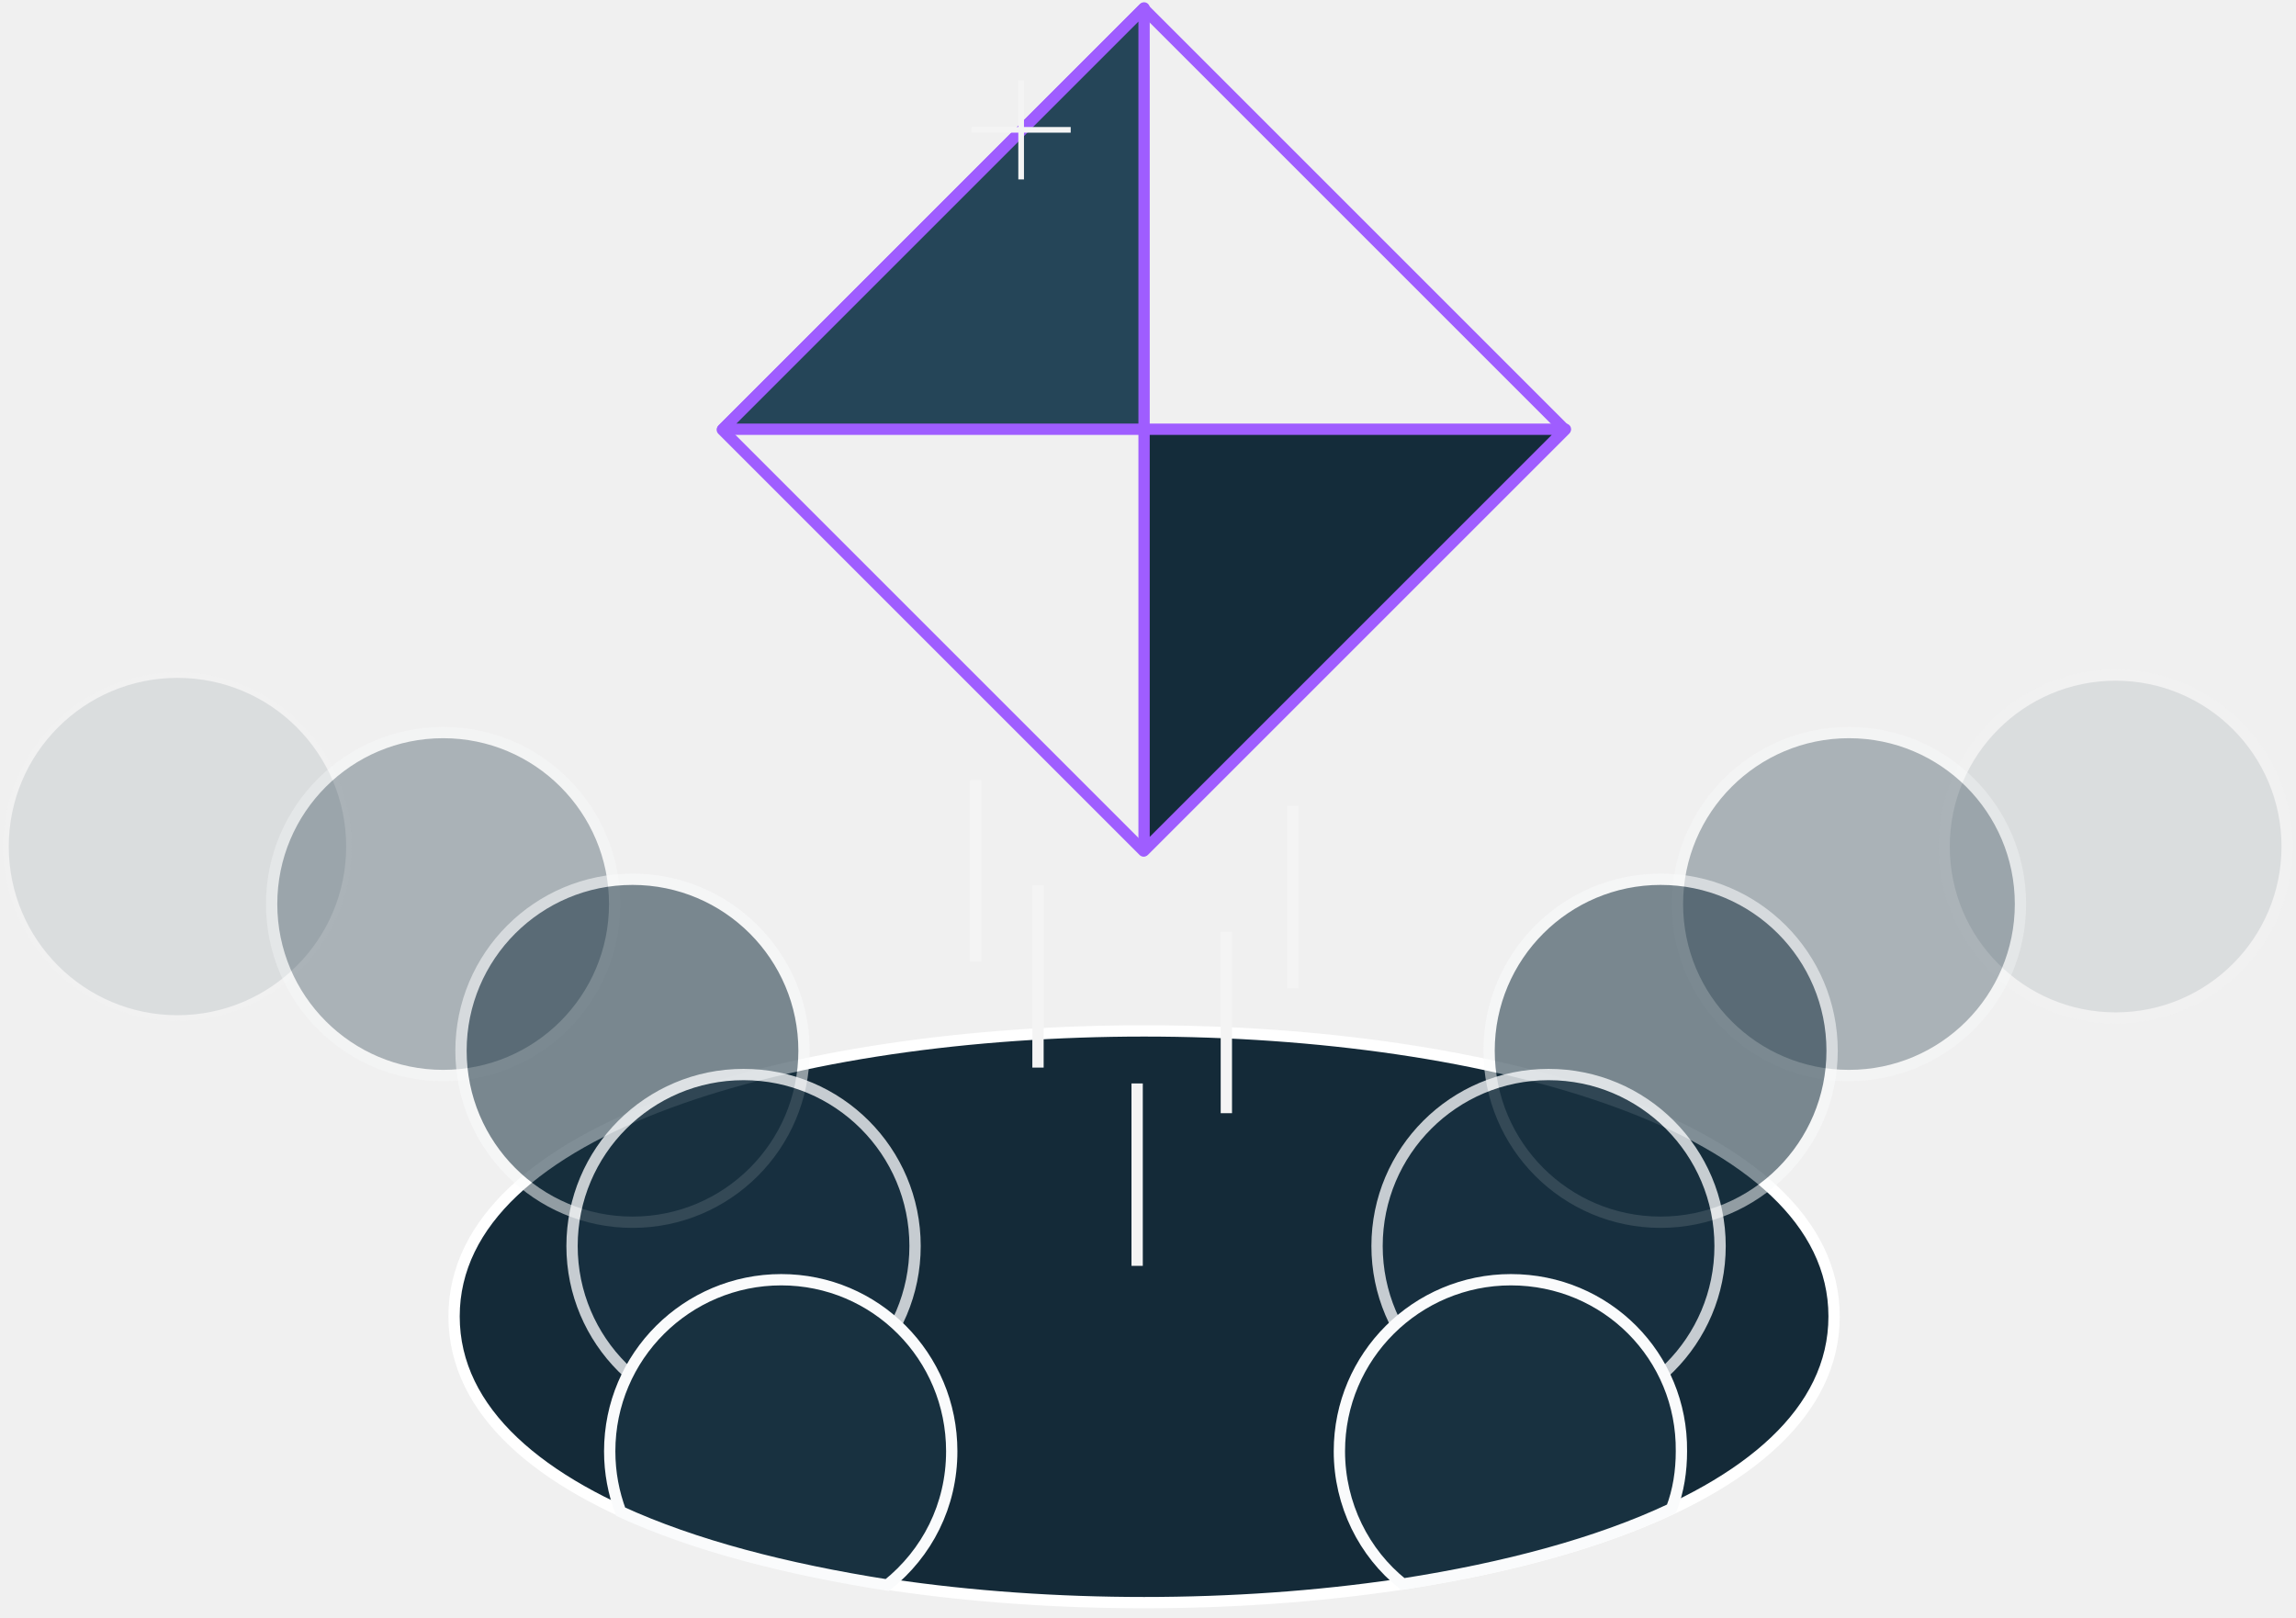
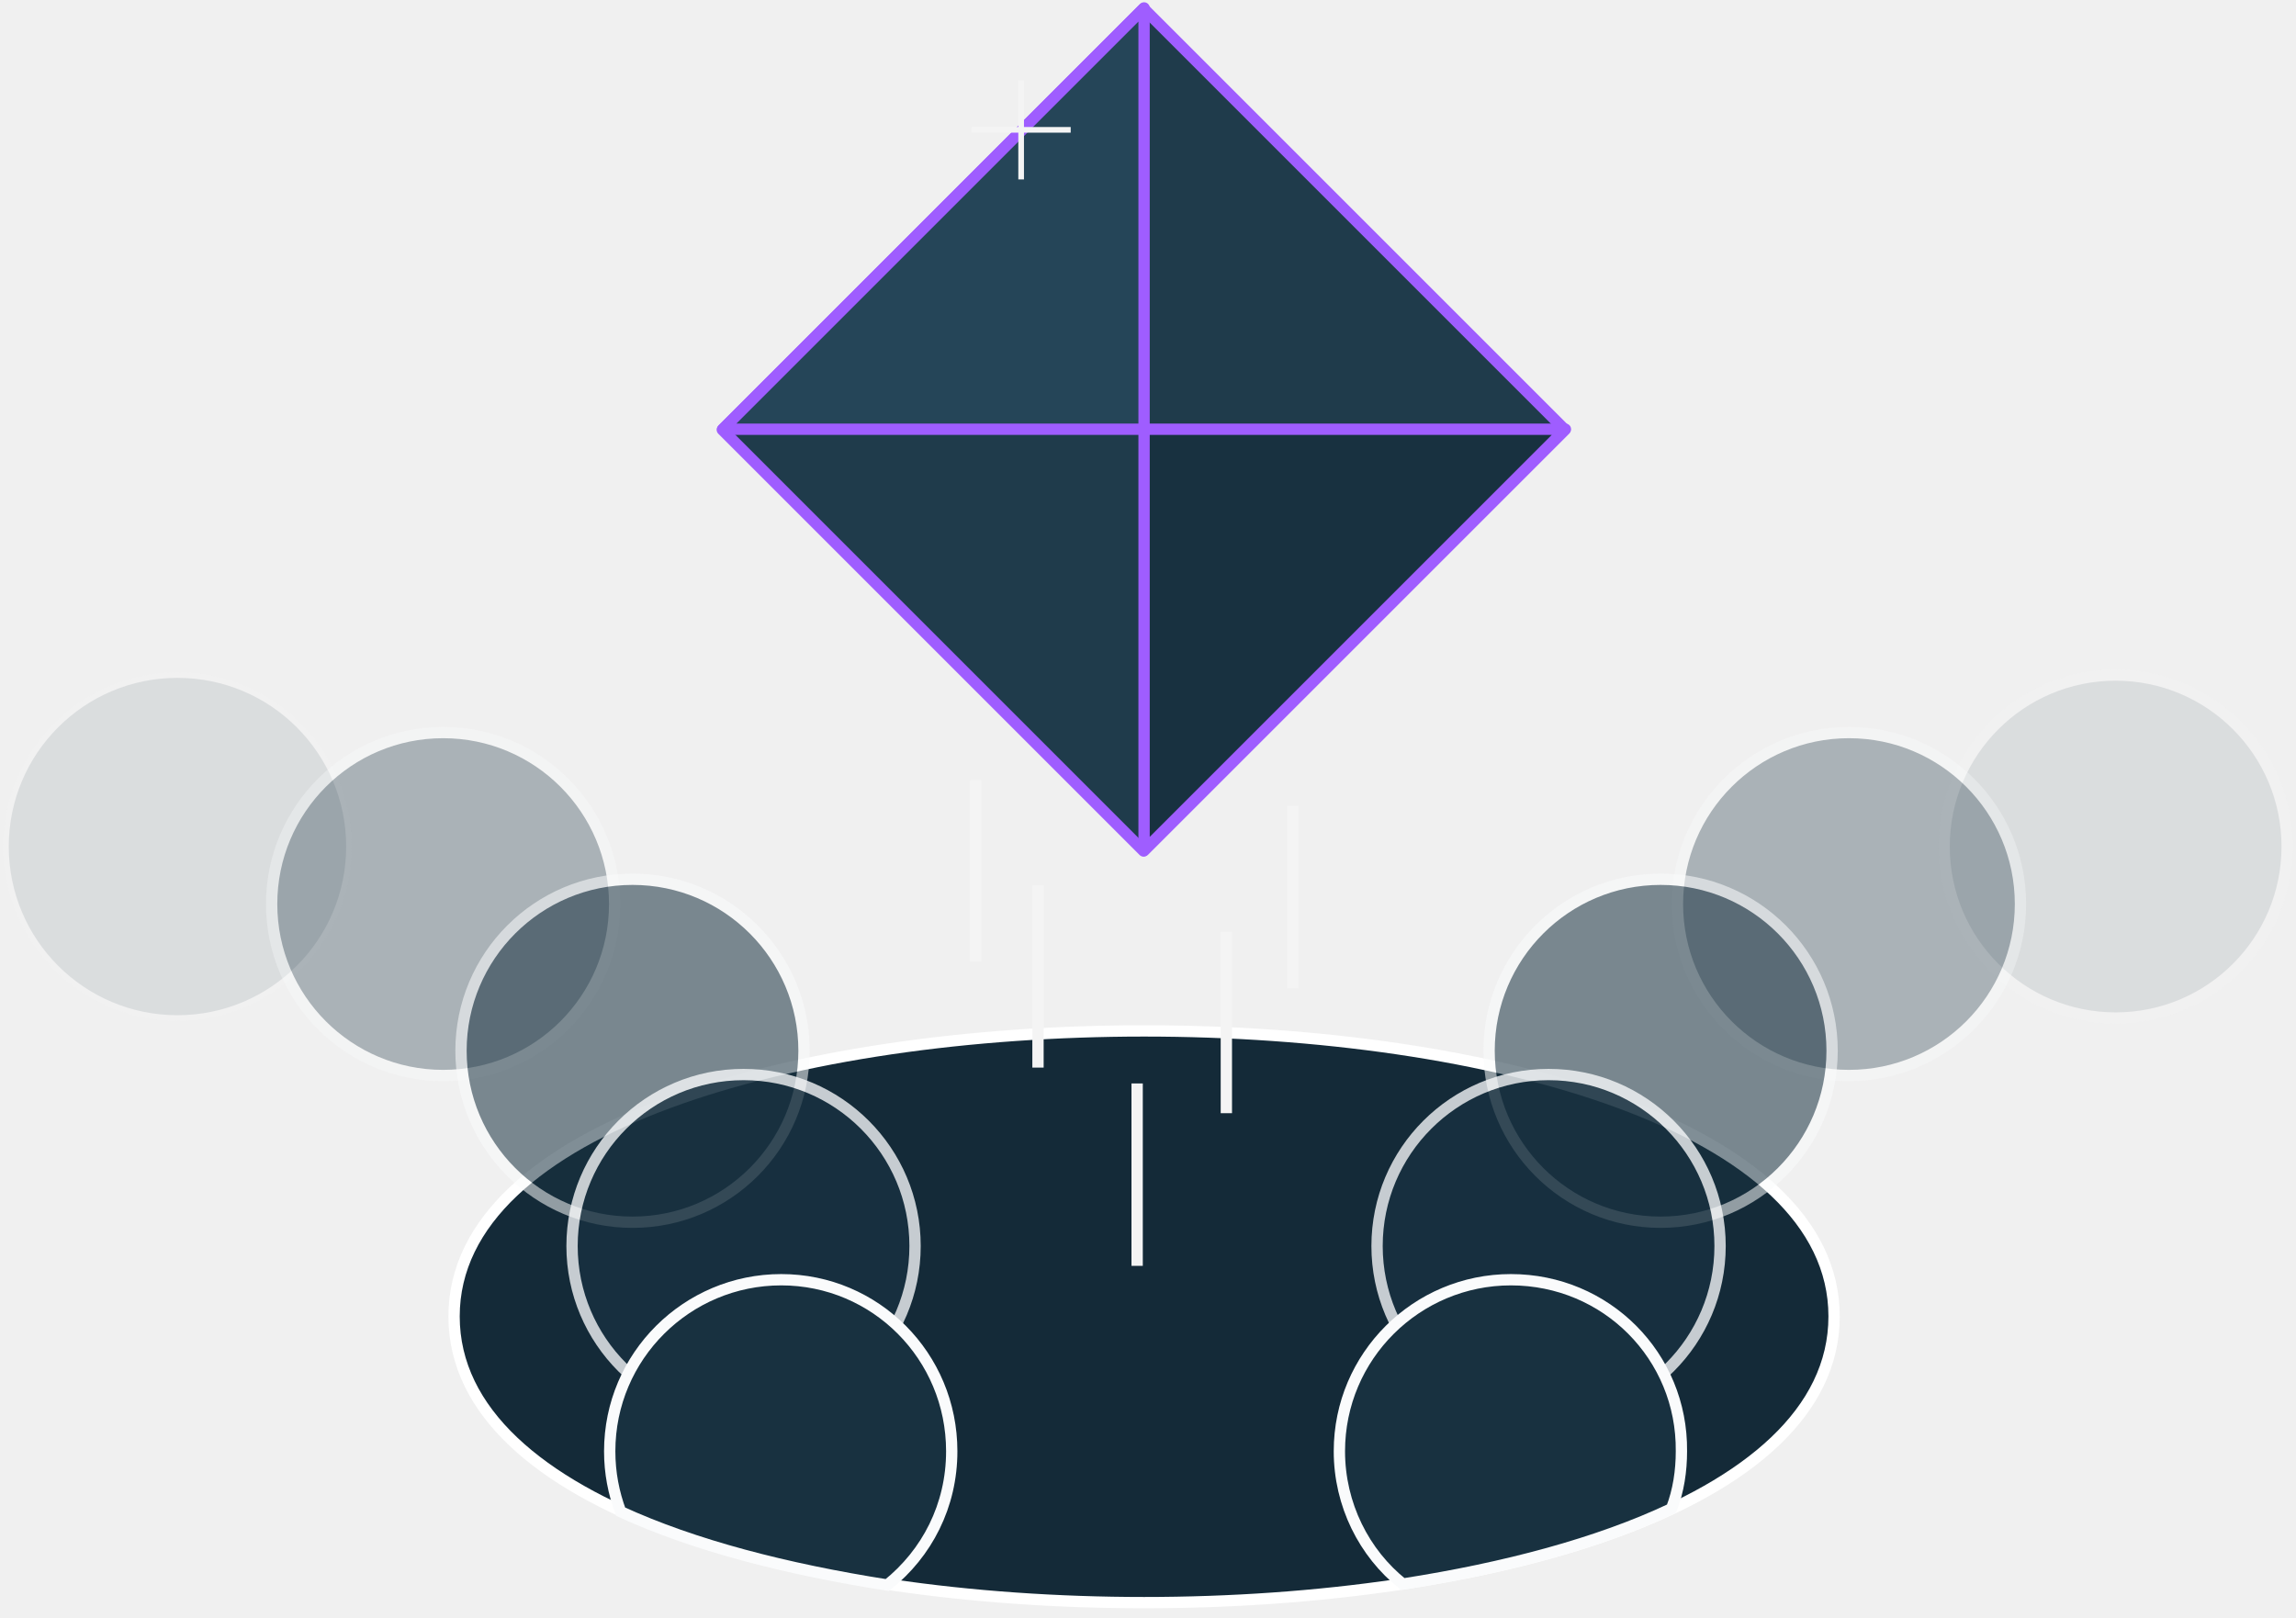
<svg xmlns="http://www.w3.org/2000/svg" width="203" height="143" viewBox="0 0 203 143">
  <g fill="none" fill-rule="evenodd">
-     <path fill="#142A38" fill-rule="nonzero" stroke="#FFF" d="M40.146 116.405c0-33.66 122.014-33.66 122.014 0 0 33.747-122.014 33.747-122.014 0z" />
-     <path stroke="#9F5DFF" stroke-linejoin="round" d="M74.772 11.662L127.452 11.662 127.452 64.341 74.772 64.341z" transform="rotate(-45 101.112 38.001)" />
-     <path fill="#254558" fill-rule="nonzero" stroke="#9F5DFF" stroke-linejoin="round" d="M63.9 37.954L101.153 0.701 101.153 37.954z" />
-     <path fill="#142C3A" fill-rule="nonzero" stroke="#9F5DFF" stroke-linejoin="round" d="M138.406 37.954L101.153 75.207 101.153 37.954z" />
-     <circle cx="15.69" cy="74.857" r="15.164" fill="#183140" fill-rule="nonzero" stroke="#FAFBFC" stroke-width=".5" opacity=".1" />
-     <circle cx="39.181" cy="79.941" r="15.164" fill="#183140" fill-rule="nonzero" stroke="#FAFBFC" opacity=".325" />
-     <circle cx="55.923" cy="92.914" r="15.164" fill="#183140" fill-rule="nonzero" stroke="#FAFBFC" opacity=".55" />
-     <circle cx="65.741" cy="110.181" r="15.164" fill="#183140" fill-rule="nonzero" stroke="#FAFBFC" opacity=".775" />
-     <path fill="#183140" fill-rule="nonzero" stroke="#FAFBFC" d="M69.072 113.162c-8.328 0-15.165 6.75-15.165 15.164 0 1.928.351 3.681.965 5.347 6.486 2.98 14.638 5.084 23.579 6.486 3.506-2.805 5.697-7.012 5.697-11.833 0-8.415-6.75-15.164-15.076-15.164z" />
-     <circle cx="187.054" cy="74.857" r="15.164" fill="#183140" fill-rule="nonzero" stroke="#FAFBFC" opacity=".1" />
-     <circle cx="163.475" cy="79.941" r="15.164" fill="#183140" fill-rule="nonzero" stroke="#FAFBFC" opacity=".325" />
-     <circle cx="146.821" cy="92.914" r="15.164" fill="#183140" fill-rule="nonzero" stroke="#FAFBFC" opacity=".55" />
-     <circle cx="136.916" cy="110.181" r="15.164" fill="#183140" fill-rule="nonzero" stroke="#FAFBFC" opacity=".775" />
-     <path fill="#183140" fill-rule="nonzero" stroke="#FAFBFC" d="M133.585 113.162c-8.327 0-15.164 6.75-15.164 15.164 0 4.733 2.191 9.028 5.61 11.746 9.028-1.403 17.268-3.594 23.754-6.662.614-1.578.877-3.331.877-5.084.087-8.415-6.662-15.164-15.077-15.164z" />
-     <g stroke="#F4F4F4" stroke-width=".5">
-       <path d="M0 4.47L8.765 4.47M4.383.088L4.383 8.853" transform="translate(85.901 7.012)" />
+     <g>
+       <g transform="translate(-927 -719) translate(927 719)">
+         <path fill="#142A38" fill-rule="nonzero" stroke="#FFF" d="M40.146 116.405c0-33.66 122.014-33.66 122.014 0 0 33.747-122.014 33.747-122.014 0z" />
+         <path fill="#1F3B4B" stroke="#9F5DFF" stroke-linejoin="round" d="M74.772 11.662L127.452 11.662 127.452 64.341 74.772 64.341z" transform="rotate(-45 101.112 38.001)" />
+         <path fill="#254558" fill-rule="nonzero" stroke="#9F5DFF" stroke-linejoin="round" d="M63.9 37.954L101.153 0.701 101.153 37.954z" />
+         <path fill="#183140" fill-rule="nonzero" stroke="#9F5DFF" stroke-linejoin="round" d="M138.406 37.954L101.153 75.207 101.153 37.954z" />
+         <circle cx="15.69" cy="74.857" r="15.164" fill="#183140" fill-rule="nonzero" stroke="#FAFBFC" stroke-width=".5" opacity=".1" />
+         <circle cx="39.181" cy="79.941" r="15.164" fill="#183140" fill-rule="nonzero" stroke="#FAFBFC" opacity=".325" />
+         <circle cx="55.923" cy="92.914" r="15.164" fill="#183140" fill-rule="nonzero" stroke="#FAFBFC" opacity=".55" />
+         <circle cx="65.741" cy="110.181" r="15.164" fill="#183140" fill-rule="nonzero" stroke="#FAFBFC" opacity=".775" />
+         <path fill="#183140" fill-rule="nonzero" stroke="#FAFBFC" d="M69.072 113.162c-8.328 0-15.165 6.75-15.165 15.164 0 1.928.351 3.681.965 5.347 6.486 2.98 14.638 5.084 23.579 6.486 3.506-2.805 5.697-7.012 5.697-11.833 0-8.415-6.75-15.164-15.076-15.164z" />
+         <circle cx="187.054" cy="74.857" r="15.164" fill="#183140" fill-rule="nonzero" stroke="#FAFBFC" opacity=".1" />
+         <circle cx="163.475" cy="79.941" r="15.164" fill="#183140" fill-rule="nonzero" stroke="#FAFBFC" opacity=".325" />
+         <circle cx="146.821" cy="92.914" r="15.164" fill="#183140" fill-rule="nonzero" stroke="#FAFBFC" opacity=".55" />
+         <circle cx="136.916" cy="110.181" r="15.164" fill="#183140" fill-rule="nonzero" stroke="#FAFBFC" opacity=".775" />
+         <path fill="#183140" fill-rule="nonzero" stroke="#FAFBFC" d="M133.585 113.162c-8.327 0-15.164 6.75-15.164 15.164 0 4.733 2.191 9.028 5.61 11.746 9.028-1.403 17.268-3.594 23.754-6.662.614-1.578.877-3.331.877-5.084.087-8.415-6.662-15.164-15.077-15.164z" />
+         <g stroke="#F4F4F4" stroke-width=".5">
+           <path d="M0 4.47L8.765 4.47M4.383.088L4.383 8.853" transform="translate(85.901 7.012)" />
+         </g>
+         <path stroke="#F4F4F4" d="M86.252 68.984L86.252 85.025M108.428 82.395L108.428 98.436M100.54 95.806L100.54 111.935M91.774 78.275L91.774 94.404M114.301 71.263L114.301 87.391" />
+       </g>
    </g>
-     <path stroke="#F4F4F4" d="M86.252 68.984L86.252 85.025M108.428 82.395L108.428 98.436M100.54 95.806L100.54 111.935M91.774 78.275L91.774 94.404M114.301 71.263L114.301 87.391" />
  </g>
</svg>
